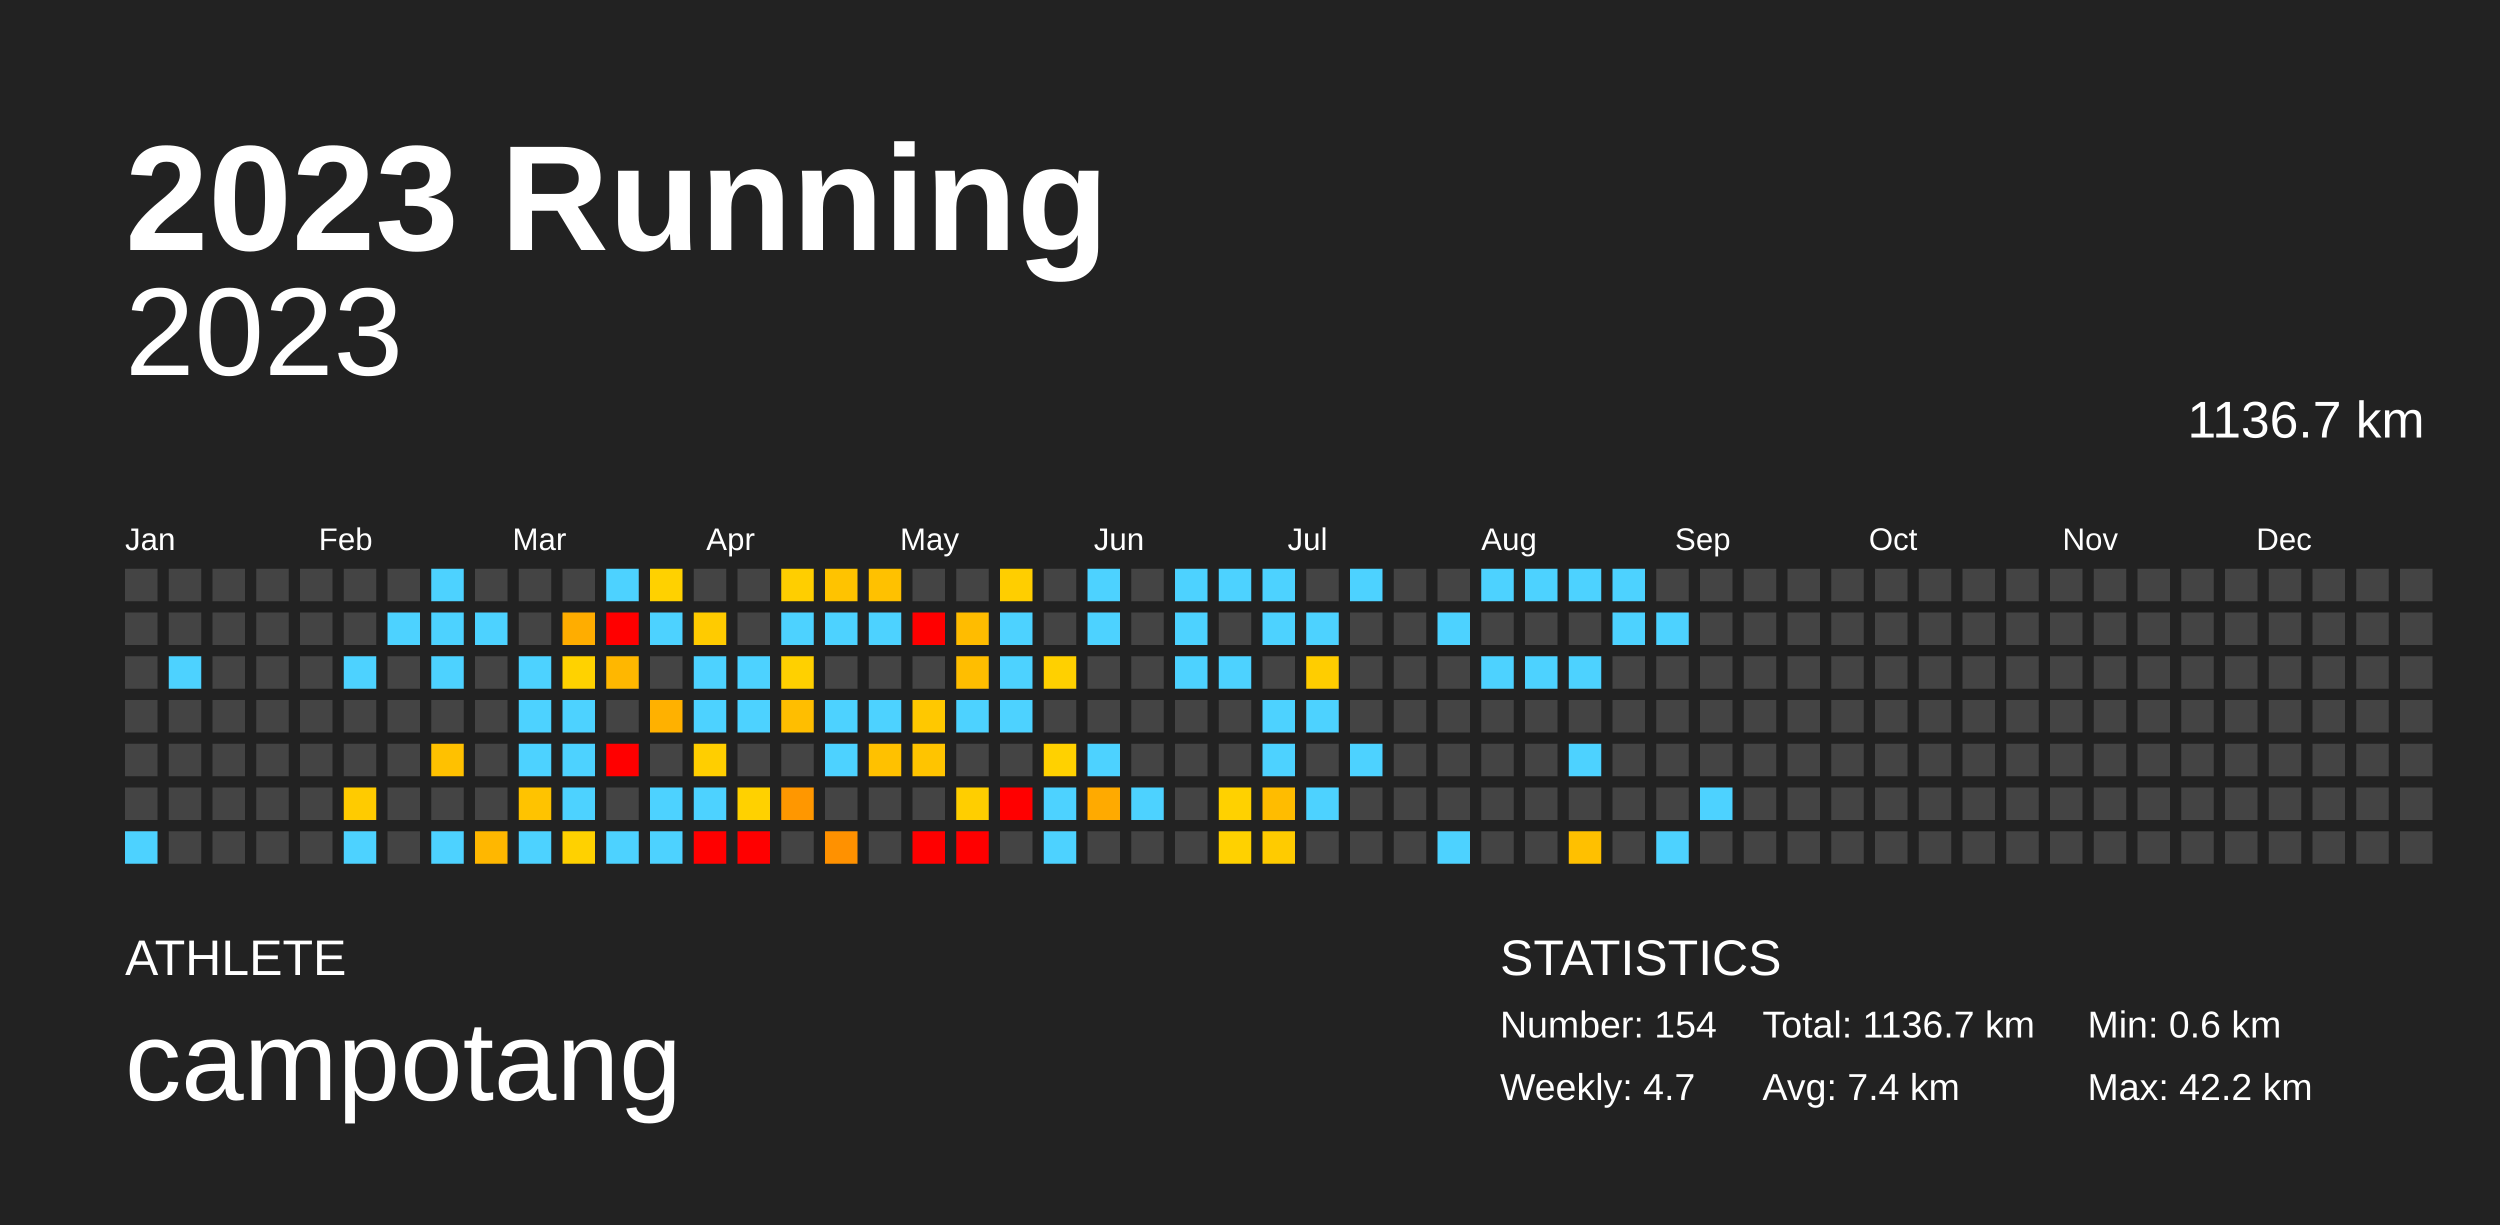
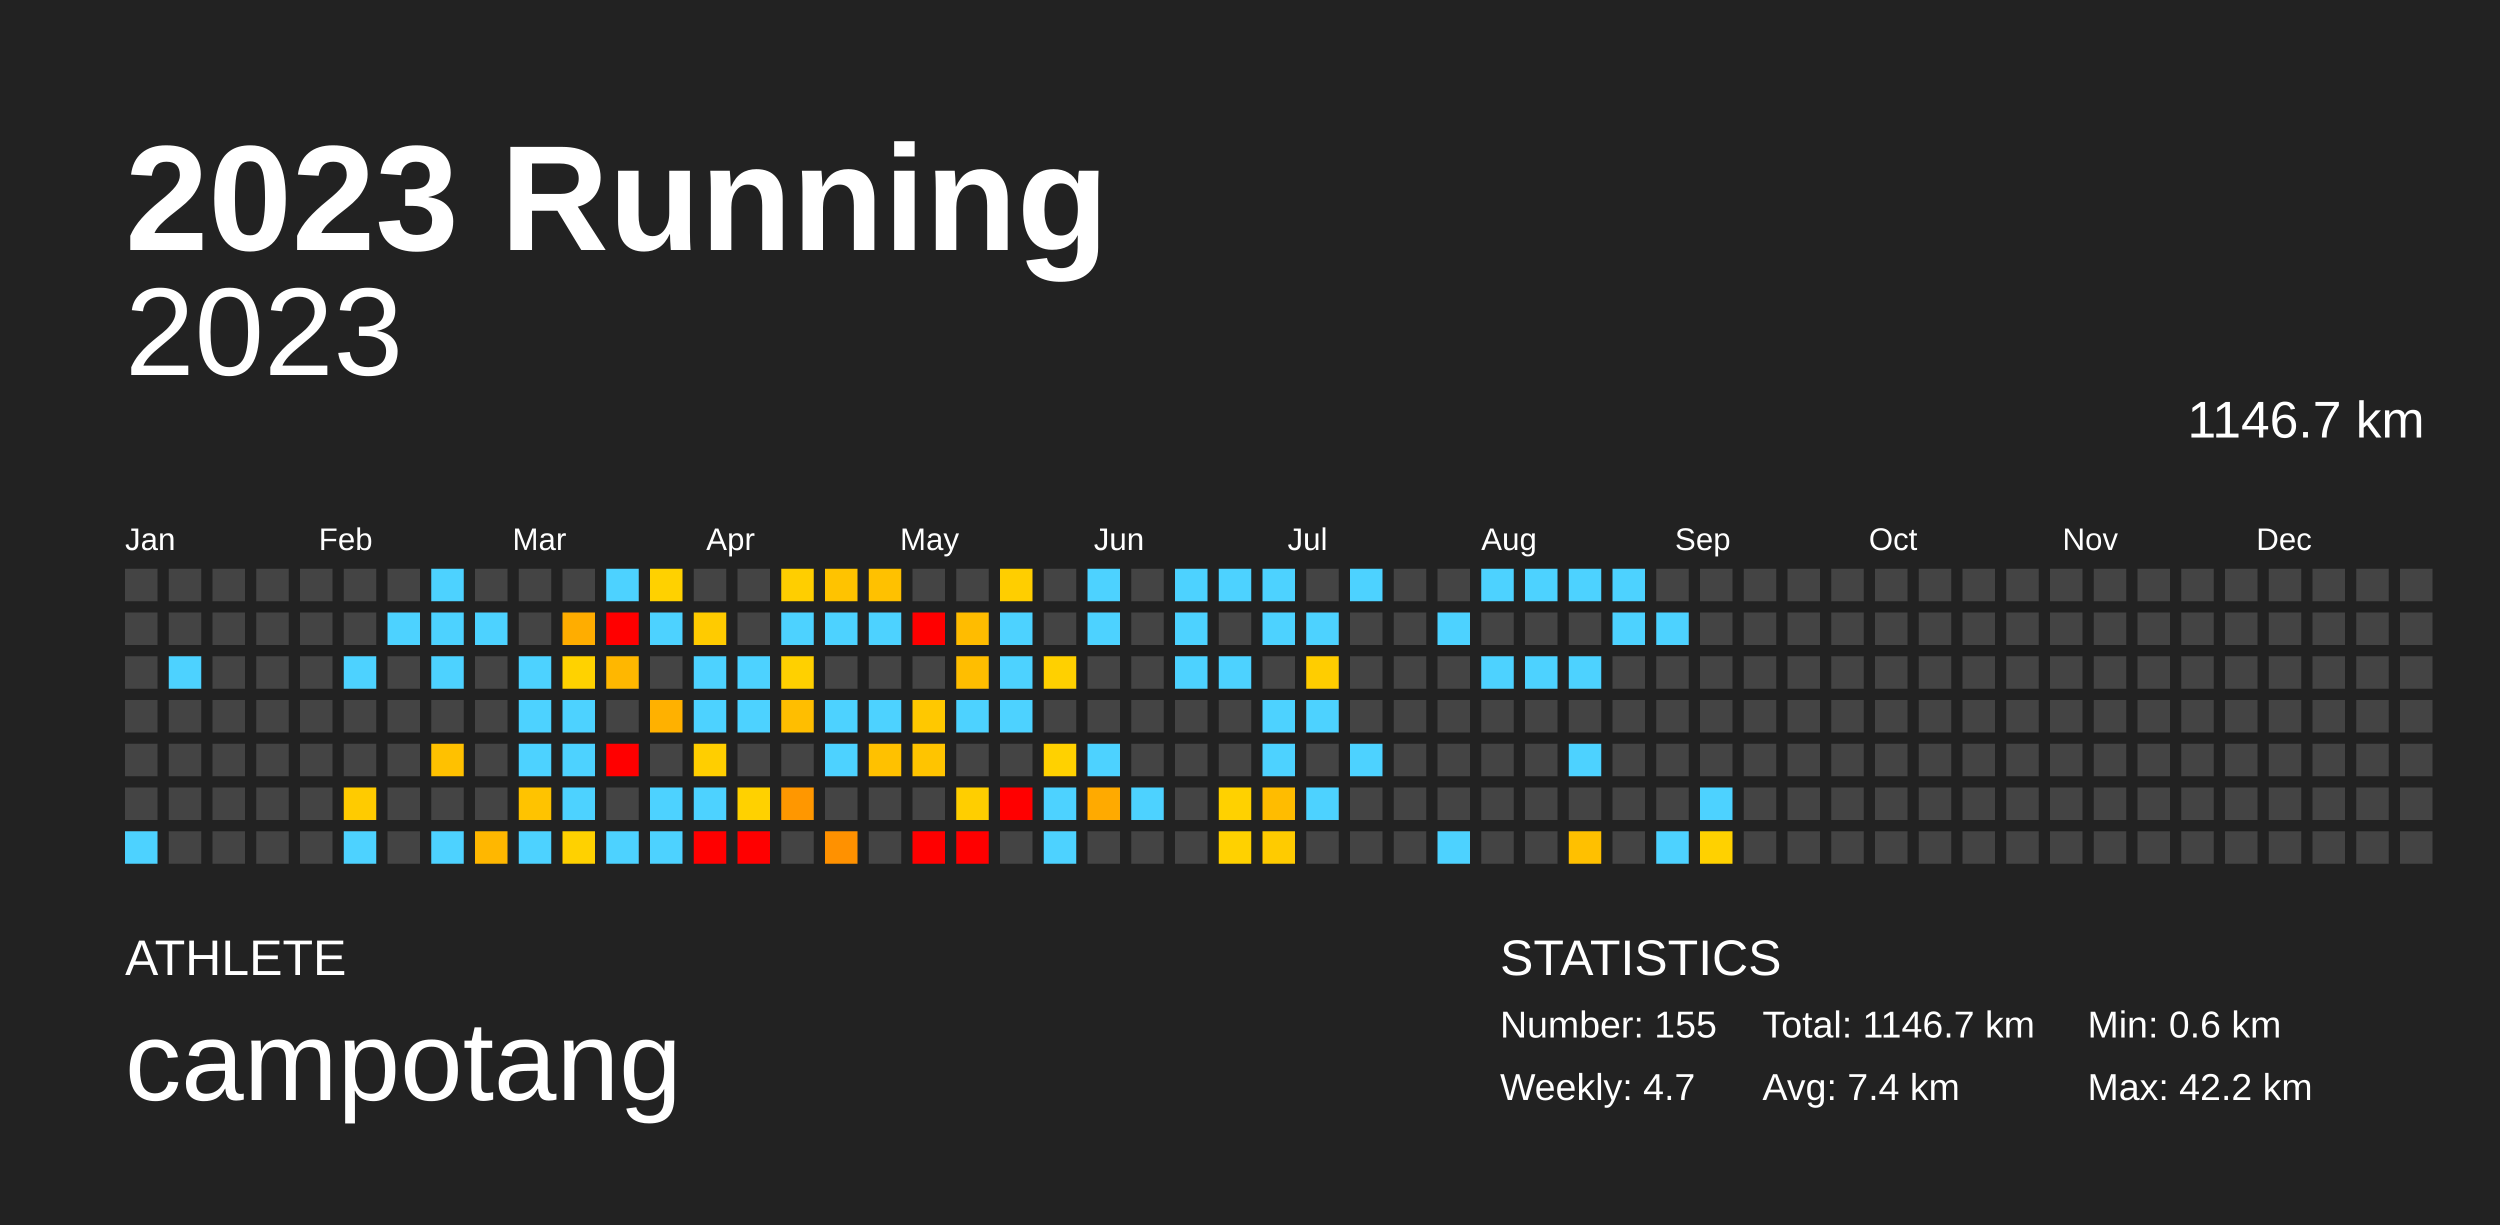
<svg xmlns="http://www.w3.org/2000/svg" baseProfile="full" height="98mm" version="1.1" viewBox="0,0,200,98" width="200mm">
  <defs />
  <rect fill="#222222" height="98" width="200" x="0" y="0" />
  <text fill="#FFFFFF" style="font-size:12px; font-family:Arial; font-weight:bold;" x="10" y="20">2023 Running</text>
  <text fill="#FFFFFF" style="font-size:4px; font-family:Arial" x="10" y="78">ATHLETE</text>
  <text fill="#FFFFFF" style="font-size:9px; font-family:Arial" x="10" y="88">campotang</text>
  <text fill="#FFFFFF" style="font-size:4px; font-family:Arial" x="120" y="78">STATISTICS</text>
-   <text fill="#FFFFFF" style="font-size:3px; font-family:Arial" x="120" y="83">Number: 154</text>
+   <text fill="#FFFFFF" style="font-size:3px; font-family:Arial" x="120" y="83">Number: 155</text>
  <text fill="#FFFFFF" style="font-size:3px; font-family:Arial" x="120" y="88">Weekly: 4.7</text>
-   <text fill="#FFFFFF" style="font-size:3px; font-family:Arial" x="141" y="83">Total: 1136.7 km</text>
+   <text fill="#FFFFFF" style="font-size:3px; font-family:Arial" x="141" y="83">Total: 1146.7 km</text>
  <text fill="#FFFFFF" style="font-size:3px; font-family:Arial" x="141" y="88">Avg: 7.4 km</text>
  <text fill="#FFFFFF" style="font-size:3px; font-family:Arial" x="167" y="83">Min: 0.6 km</text>
  <text fill="#FFFFFF" style="font-size:3px; font-family:Arial" x="167" y="88">Max: 42.2 km</text>
  <text alignment-baseline="hanging" fill="#FFFFFF" style="font-size:10.0px; font-family:Arial;" x="10" y="30">2023</text>
-   <text alignment-baseline="hanging" fill="#FFFFFF" style="font-size:4.125px; font-family:Arial;" x="175" y="35">1136.7 km</text>
+   <text alignment-baseline="hanging" fill="#FFFFFF" style="font-size:4.125px; font-family:Arial;" x="175" y="35">1146.7 km</text>
  <text fill="#FFFFFF" style="font-size:2.5px; font-family:Arial" x="10.0" y="44">Jan</text>
  <text fill="#FFFFFF" style="font-size:2.5px; font-family:Arial" x="25.5" y="44">Feb</text>
  <text fill="#FFFFFF" style="font-size:2.5px; font-family:Arial" x="41.0" y="44">Mar</text>
  <text fill="#FFFFFF" style="font-size:2.5px; font-family:Arial" x="56.5" y="44">Apr</text>
  <text fill="#FFFFFF" style="font-size:2.5px; font-family:Arial" x="72.0" y="44">May</text>
  <text fill="#FFFFFF" style="font-size:2.5px; font-family:Arial" x="87.5" y="44">Jun</text>
  <text fill="#FFFFFF" style="font-size:2.5px; font-family:Arial" x="103.0" y="44">Jul</text>
  <text fill="#FFFFFF" style="font-size:2.5px; font-family:Arial" x="118.5" y="44">Aug</text>
  <text fill="#FFFFFF" style="font-size:2.5px; font-family:Arial" x="134.0" y="44">Sep</text>
  <text fill="#FFFFFF" style="font-size:2.5px; font-family:Arial" x="149.5" y="44">Oct</text>
  <text fill="#FFFFFF" style="font-size:2.5px; font-family:Arial" x="165.0" y="44">Nov</text>
  <text fill="#FFFFFF" style="font-size:2.5px; font-family:Arial" x="180.5" y="44">Dec</text>
  <rect fill="#444444" height="2.6" width="2.6" x="10.0" y="45.5" />
  <rect fill="#444444" height="2.6" width="2.6" x="10.0" y="49.0" />
  <rect fill="#444444" height="2.6" width="2.6" x="10.0" y="52.5" />
  <rect fill="#444444" height="2.6" width="2.6" x="10.0" y="56.0" />
  <rect fill="#444444" height="2.6" width="2.6" x="10.0" y="59.5" />
  <rect fill="#444444" height="2.6" width="2.6" x="10.0" y="63.0" />
  <rect fill="#4dd2ff" height="2.6" width="2.6" x="10.0" y="66.5" />
  <rect fill="#444444" height="2.6" width="2.6" x="13.5" y="45.5" />
  <rect fill="#444444" height="2.6" width="2.6" x="13.5" y="49.0" />
  <rect fill="#4dd2ff" height="2.6" width="2.6" x="13.5" y="52.5" />
  <rect fill="#444444" height="2.6" width="2.6" x="13.5" y="56.0" />
  <rect fill="#444444" height="2.6" width="2.6" x="13.5" y="59.5" />
  <rect fill="#444444" height="2.6" width="2.6" x="13.5" y="63.0" />
  <rect fill="#444444" height="2.6" width="2.6" x="13.5" y="66.5" />
  <rect fill="#444444" height="2.6" width="2.6" x="17.0" y="45.5" />
  <rect fill="#444444" height="2.6" width="2.6" x="17.0" y="49.0" />
  <rect fill="#444444" height="2.6" width="2.6" x="17.0" y="52.5" />
  <rect fill="#444444" height="2.6" width="2.6" x="17.0" y="56.0" />
  <rect fill="#444444" height="2.6" width="2.6" x="17.0" y="59.5" />
  <rect fill="#444444" height="2.6" width="2.6" x="17.0" y="63.0" />
  <rect fill="#444444" height="2.6" width="2.6" x="17.0" y="66.5" />
  <rect fill="#444444" height="2.6" width="2.6" x="20.5" y="45.5" />
  <rect fill="#444444" height="2.6" width="2.6" x="20.5" y="49.0" />
  <rect fill="#444444" height="2.6" width="2.6" x="20.5" y="52.5" />
  <rect fill="#444444" height="2.6" width="2.6" x="20.5" y="56.0" />
  <rect fill="#444444" height="2.6" width="2.6" x="20.5" y="59.5" />
  <rect fill="#444444" height="2.6" width="2.6" x="20.5" y="63.0" />
  <rect fill="#444444" height="2.6" width="2.6" x="20.5" y="66.5" />
  <rect fill="#444444" height="2.6" width="2.6" x="24.0" y="45.5" />
  <rect fill="#444444" height="2.6" width="2.6" x="24.0" y="49.0" />
  <rect fill="#444444" height="2.6" width="2.6" x="24.0" y="52.5" />
  <rect fill="#444444" height="2.6" width="2.6" x="24.0" y="56.0" />
  <rect fill="#444444" height="2.6" width="2.6" x="24.0" y="59.5" />
  <rect fill="#444444" height="2.6" width="2.6" x="24.0" y="63.0" />
  <rect fill="#444444" height="2.6" width="2.6" x="24.0" y="66.5" />
  <rect fill="#444444" height="2.6" width="2.6" x="27.5" y="45.5" />
  <rect fill="#444444" height="2.6" width="2.6" x="27.5" y="49.0" />
  <rect fill="#4dd2ff" height="2.6" width="2.6" x="27.5" y="52.5" />
  <rect fill="#444444" height="2.6" width="2.6" x="27.5" y="56.0" />
  <rect fill="#444444" height="2.6" width="2.6" x="27.5" y="59.5" />
  <rect fill="#ffcb00" height="2.6" width="2.6" x="27.5" y="63.0" />
  <rect fill="#4dd2ff" height="2.6" width="2.6" x="27.5" y="66.5" />
  <rect fill="#444444" height="2.6" width="2.6" x="31.0" y="45.5" />
  <rect fill="#4dd2ff" height="2.6" width="2.6" x="31.0" y="49.0" />
  <rect fill="#444444" height="2.6" width="2.6" x="31.0" y="52.5" />
  <rect fill="#444444" height="2.6" width="2.6" x="31.0" y="56.0" />
  <rect fill="#444444" height="2.6" width="2.6" x="31.0" y="59.5" />
  <rect fill="#444444" height="2.6" width="2.6" x="31.0" y="63.0" />
  <rect fill="#444444" height="2.6" width="2.6" x="31.0" y="66.5" />
  <rect fill="#4dd2ff" height="2.6" width="2.6" x="34.5" y="45.5" />
  <rect fill="#4dd2ff" height="2.6" width="2.6" x="34.5" y="49.0" />
  <rect fill="#4dd2ff" height="2.6" width="2.6" x="34.5" y="52.5" />
  <rect fill="#444444" height="2.6" width="2.6" x="34.5" y="56.0" />
  <rect fill="#ffc100" height="2.6" width="2.6" x="34.5" y="59.5" />
  <rect fill="#444444" height="2.6" width="2.6" x="34.5" y="63.0" />
  <rect fill="#4dd2ff" height="2.6" width="2.6" x="34.5" y="66.5" />
  <rect fill="#444444" height="2.6" width="2.6" x="38.0" y="45.5" />
  <rect fill="#4dd2ff" height="2.6" width="2.6" x="38.0" y="49.0" />
  <rect fill="#444444" height="2.6" width="2.6" x="38.0" y="52.5" />
  <rect fill="#444444" height="2.6" width="2.6" x="38.0" y="56.0" />
  <rect fill="#444444" height="2.6" width="2.6" x="38.0" y="59.5" />
  <rect fill="#444444" height="2.6" width="2.6" x="38.0" y="63.0" />
  <rect fill="#ffb700" height="2.6" width="2.6" x="38.0" y="66.5" />
  <rect fill="#444444" height="2.6" width="2.6" x="41.5" y="45.5" />
  <rect fill="#444444" height="2.6" width="2.6" x="41.5" y="49.0" />
  <rect fill="#4dd2ff" height="2.6" width="2.6" x="41.5" y="52.5" />
  <rect fill="#4dd2ff" height="2.6" width="2.6" x="41.5" y="56.0" />
  <rect fill="#4dd2ff" height="2.6" width="2.6" x="41.5" y="59.5" />
  <rect fill="#ffc300" height="2.6" width="2.6" x="41.5" y="63.0" />
  <rect fill="#4dd2ff" height="2.6" width="2.6" x="41.5" y="66.5" />
  <rect fill="#444444" height="2.6" width="2.6" x="45.0" y="45.5" />
  <rect fill="#ffad00" height="2.6" width="2.6" x="45.0" y="49.0" />
  <rect fill="#ffd200" height="2.6" width="2.6" x="45.0" y="52.5" />
  <rect fill="#4dd2ff" height="2.6" width="2.6" x="45.0" y="56.0" />
  <rect fill="#4dd2ff" height="2.6" width="2.6" x="45.0" y="59.5" />
  <rect fill="#4dd2ff" height="2.6" width="2.6" x="45.0" y="63.0" />
  <rect fill="#ffd100" height="2.6" width="2.6" x="45.0" y="66.5" />
  <rect fill="#4dd2ff" height="2.6" width="2.6" x="48.5" y="45.5" />
  <rect fill="red" height="2.6" width="2.6" x="48.5" y="49.0" />
  <rect fill="#ffb700" height="2.6" width="2.6" x="48.5" y="52.5" />
  <rect fill="#444444" height="2.6" width="2.6" x="48.5" y="56.0" />
  <rect fill="red" height="2.6" width="2.6" x="48.5" y="59.5" />
  <rect fill="#444444" height="2.6" width="2.6" x="48.5" y="63.0" />
  <rect fill="#4dd2ff" height="2.6" width="2.6" x="48.5" y="66.5" />
  <rect fill="#ffd100" height="2.6" width="2.6" x="52.0" y="45.5" />
  <rect fill="#4dd2ff" height="2.6" width="2.6" x="52.0" y="49.0" />
  <rect fill="#444444" height="2.6" width="2.6" x="52.0" y="52.5" />
  <rect fill="#ffb100" height="2.6" width="2.6" x="52.0" y="56.0" />
  <rect fill="#444444" height="2.6" width="2.6" x="52.0" y="59.5" />
  <rect fill="#4dd2ff" height="2.6" width="2.6" x="52.0" y="63.0" />
  <rect fill="#4dd2ff" height="2.6" width="2.6" x="52.0" y="66.5" />
  <rect fill="#444444" height="2.6" width="2.6" x="55.5" y="45.5" />
  <rect fill="#ffcb00" height="2.6" width="2.6" x="55.5" y="49.0" />
  <rect fill="#4dd2ff" height="2.6" width="2.6" x="55.5" y="52.5" />
  <rect fill="#4dd2ff" height="2.6" width="2.6" x="55.5" y="56.0" />
  <rect fill="#ffce00" height="2.6" width="2.6" x="55.5" y="59.5" />
  <rect fill="#4dd2ff" height="2.6" width="2.6" x="55.5" y="63.0" />
  <rect fill="red" height="2.6" width="2.6" x="55.5" y="66.5" />
  <rect fill="#444444" height="2.6" width="2.6" x="59.0" y="45.5" />
  <rect fill="#444444" height="2.6" width="2.6" x="59.0" y="49.0" />
  <rect fill="#4dd2ff" height="2.6" width="2.6" x="59.0" y="52.5" />
  <rect fill="#4dd2ff" height="2.6" width="2.6" x="59.0" y="56.0" />
  <rect fill="#444444" height="2.6" width="2.6" x="59.0" y="59.5" />
  <rect fill="#ffd100" height="2.6" width="2.6" x="59.0" y="63.0" />
  <rect fill="red" height="2.6" width="2.6" x="59.0" y="66.5" />
  <rect fill="#ffce00" height="2.6" width="2.6" x="62.5" y="45.5" />
  <rect fill="#4dd2ff" height="2.6" width="2.6" x="62.5" y="49.0" />
  <rect fill="#ffd000" height="2.6" width="2.6" x="62.5" y="52.5" />
  <rect fill="#ffbe00" height="2.6" width="2.6" x="62.5" y="56.0" />
  <rect fill="#444444" height="2.6" width="2.6" x="62.5" y="59.5" />
  <rect fill="#ff9700" height="2.6" width="2.6" x="62.5" y="63.0" />
  <rect fill="#444444" height="2.6" width="2.6" x="62.5" y="66.5" />
  <rect fill="#ffc300" height="2.6" width="2.6" x="66.0" y="45.5" />
  <rect fill="#4dd2ff" height="2.6" width="2.6" x="66.0" y="49.0" />
  <rect fill="#444444" height="2.6" width="2.6" x="66.0" y="52.5" />
  <rect fill="#4dd2ff" height="2.6" width="2.6" x="66.0" y="56.0" />
  <rect fill="#4dd2ff" height="2.6" width="2.6" x="66.0" y="59.5" />
  <rect fill="#444444" height="2.6" width="2.6" x="66.0" y="63.0" />
  <rect fill="#ff9100" height="2.6" width="2.6" x="66.0" y="66.5" />
  <rect fill="#ffc100" height="2.6" width="2.6" x="69.5" y="45.5" />
  <rect fill="#4dd2ff" height="2.6" width="2.6" x="69.5" y="49.0" />
  <rect fill="#444444" height="2.6" width="2.6" x="69.5" y="52.5" />
  <rect fill="#4dd2ff" height="2.6" width="2.6" x="69.5" y="56.0" />
  <rect fill="#ffc100" height="2.6" width="2.6" x="69.5" y="59.5" />
  <rect fill="#444444" height="2.6" width="2.6" x="69.5" y="63.0" />
  <rect fill="#444444" height="2.6" width="2.6" x="69.5" y="66.5" />
  <rect fill="#444444" height="2.6" width="2.6" x="73.0" y="45.5" />
  <rect fill="red" height="2.6" width="2.6" x="73.0" y="49.0" />
  <rect fill="#444444" height="2.6" width="2.6" x="73.0" y="52.5" />
  <rect fill="#ffc800" height="2.6" width="2.6" x="73.0" y="56.0" />
  <rect fill="#ffc400" height="2.6" width="2.6" x="73.0" y="59.5" />
  <rect fill="#444444" height="2.6" width="2.6" x="73.0" y="63.0" />
  <rect fill="red" height="2.6" width="2.6" x="73.0" y="66.5" />
  <rect fill="#444444" height="2.6" width="2.6" x="76.5" y="45.5" />
  <rect fill="#ffbc00" height="2.6" width="2.6" x="76.5" y="49.0" />
  <rect fill="#ffbe00" height="2.6" width="2.6" x="76.5" y="52.5" />
  <rect fill="#4dd2ff" height="2.6" width="2.6" x="76.5" y="56.0" />
  <rect fill="#444444" height="2.6" width="2.6" x="76.5" y="59.5" />
  <rect fill="#ffce00" height="2.6" width="2.6" x="76.5" y="63.0" />
  <rect fill="red" height="2.6" width="2.6" x="76.5" y="66.5" />
  <rect fill="#ffce00" height="2.6" width="2.6" x="80.0" y="45.5" />
  <rect fill="#4dd2ff" height="2.6" width="2.6" x="80.0" y="49.0" />
  <rect fill="#4dd2ff" height="2.6" width="2.6" x="80.0" y="52.5" />
  <rect fill="#4dd2ff" height="2.6" width="2.6" x="80.0" y="56.0" />
  <rect fill="#444444" height="2.6" width="2.6" x="80.0" y="59.5" />
  <rect fill="red" height="2.6" width="2.6" x="80.0" y="63.0" />
  <rect fill="#444444" height="2.6" width="2.6" x="80.0" y="66.5" />
  <rect fill="#444444" height="2.6" width="2.6" x="83.5" y="45.5" />
  <rect fill="#444444" height="2.6" width="2.6" x="83.5" y="49.0" />
  <rect fill="#ffd000" height="2.6" width="2.6" x="83.5" y="52.5" />
  <rect fill="#444444" height="2.6" width="2.6" x="83.5" y="56.0" />
  <rect fill="#ffd100" height="2.6" width="2.6" x="83.5" y="59.5" />
  <rect fill="#4dd2ff" height="2.6" width="2.6" x="83.5" y="63.0" />
  <rect fill="#4dd2ff" height="2.6" width="2.6" x="83.5" y="66.5" />
  <rect fill="#4dd2ff" height="2.6" width="2.6" x="87.0" y="45.5" />
  <rect fill="#4dd2ff" height="2.6" width="2.6" x="87.0" y="49.0" />
  <rect fill="#444444" height="2.6" width="2.6" x="87.0" y="52.5" />
  <rect fill="#444444" height="2.6" width="2.6" x="87.0" y="56.0" />
  <rect fill="#4dd2ff" height="2.6" width="2.6" x="87.0" y="59.5" />
  <rect fill="#ffaa00" height="2.6" width="2.6" x="87.0" y="63.0" />
  <rect fill="#444444" height="2.6" width="2.6" x="87.0" y="66.5" />
  <rect fill="#444444" height="2.6" width="2.6" x="90.5" y="45.5" />
  <rect fill="#444444" height="2.6" width="2.6" x="90.5" y="49.0" />
  <rect fill="#444444" height="2.6" width="2.6" x="90.5" y="52.5" />
  <rect fill="#444444" height="2.6" width="2.6" x="90.5" y="56.0" />
  <rect fill="#444444" height="2.6" width="2.6" x="90.5" y="59.5" />
  <rect fill="#4dd2ff" height="2.6" width="2.6" x="90.5" y="63.0" />
  <rect fill="#444444" height="2.6" width="2.6" x="90.5" y="66.5" />
  <rect fill="#4dd2ff" height="2.6" width="2.6" x="94.0" y="45.5" />
  <rect fill="#4dd2ff" height="2.6" width="2.6" x="94.0" y="49.0" />
  <rect fill="#4dd2ff" height="2.6" width="2.6" x="94.0" y="52.5" />
  <rect fill="#444444" height="2.6" width="2.6" x="94.0" y="56.0" />
  <rect fill="#444444" height="2.6" width="2.6" x="94.0" y="59.5" />
  <rect fill="#444444" height="2.6" width="2.6" x="94.0" y="63.0" />
  <rect fill="#444444" height="2.6" width="2.6" x="94.0" y="66.5" />
  <rect fill="#4dd2ff" height="2.6" width="2.6" x="97.5" y="45.5" />
  <rect fill="#444444" height="2.6" width="2.6" x="97.5" y="49.0" />
  <rect fill="#4dd2ff" height="2.6" width="2.6" x="97.5" y="52.5" />
  <rect fill="#444444" height="2.6" width="2.6" x="97.5" y="56.0" />
  <rect fill="#444444" height="2.6" width="2.6" x="97.5" y="59.5" />
  <rect fill="#ffd100" height="2.6" width="2.6" x="97.5" y="63.0" />
  <rect fill="#ffd100" height="2.6" width="2.6" x="97.5" y="66.5" />
  <rect fill="#4dd2ff" height="2.6" width="2.6" x="101.0" y="45.5" />
  <rect fill="#4dd2ff" height="2.6" width="2.6" x="101.0" y="49.0" />
  <rect fill="#444444" height="2.6" width="2.6" x="101.0" y="52.5" />
  <rect fill="#4dd2ff" height="2.6" width="2.6" x="101.0" y="56.0" />
  <rect fill="#4dd2ff" height="2.6" width="2.6" x="101.0" y="59.5" />
  <rect fill="#ffbc00" height="2.6" width="2.6" x="101.0" y="63.0" />
  <rect fill="#ffcb00" height="2.6" width="2.6" x="101.0" y="66.5" />
  <rect fill="#444444" height="2.6" width="2.6" x="104.5" y="45.5" />
  <rect fill="#4dd2ff" height="2.6" width="2.6" x="104.5" y="49.0" />
  <rect fill="#ffcd00" height="2.6" width="2.6" x="104.5" y="52.5" />
  <rect fill="#4dd2ff" height="2.6" width="2.6" x="104.5" y="56.0" />
  <rect fill="#444444" height="2.6" width="2.6" x="104.5" y="59.5" />
  <rect fill="#4dd2ff" height="2.6" width="2.6" x="104.5" y="63.0" />
  <rect fill="#444444" height="2.6" width="2.6" x="104.5" y="66.5" />
  <rect fill="#4dd2ff" height="2.6" width="2.6" x="108.0" y="45.5" />
  <rect fill="#444444" height="2.6" width="2.6" x="108.0" y="49.0" />
  <rect fill="#444444" height="2.6" width="2.6" x="108.0" y="52.5" />
  <rect fill="#444444" height="2.6" width="2.6" x="108.0" y="56.0" />
  <rect fill="#4dd2ff" height="2.6" width="2.6" x="108.0" y="59.5" />
  <rect fill="#444444" height="2.6" width="2.6" x="108.0" y="63.0" />
  <rect fill="#444444" height="2.6" width="2.6" x="108.0" y="66.5" />
  <rect fill="#444444" height="2.6" width="2.6" x="111.5" y="45.5" />
  <rect fill="#444444" height="2.6" width="2.6" x="111.5" y="49.0" />
  <rect fill="#444444" height="2.6" width="2.6" x="111.5" y="52.5" />
  <rect fill="#444444" height="2.6" width="2.6" x="111.5" y="56.0" />
  <rect fill="#444444" height="2.6" width="2.6" x="111.5" y="59.5" />
  <rect fill="#444444" height="2.6" width="2.6" x="111.5" y="63.0" />
  <rect fill="#444444" height="2.6" width="2.6" x="111.5" y="66.5" />
  <rect fill="#444444" height="2.6" width="2.6" x="115.0" y="45.5" />
  <rect fill="#4dd2ff" height="2.6" width="2.6" x="115.0" y="49.0" />
  <rect fill="#444444" height="2.6" width="2.6" x="115.0" y="52.5" />
  <rect fill="#444444" height="2.6" width="2.6" x="115.0" y="56.0" />
  <rect fill="#444444" height="2.6" width="2.6" x="115.0" y="59.5" />
  <rect fill="#444444" height="2.6" width="2.6" x="115.0" y="63.0" />
  <rect fill="#4dd2ff" height="2.6" width="2.6" x="115.0" y="66.5" />
  <rect fill="#4dd2ff" height="2.6" width="2.6" x="118.5" y="45.5" />
  <rect fill="#444444" height="2.6" width="2.6" x="118.5" y="49.0" />
  <rect fill="#4dd2ff" height="2.6" width="2.6" x="118.5" y="52.5" />
  <rect fill="#444444" height="2.6" width="2.6" x="118.5" y="56.0" />
  <rect fill="#444444" height="2.6" width="2.6" x="118.5" y="59.5" />
  <rect fill="#444444" height="2.6" width="2.6" x="118.5" y="63.0" />
  <rect fill="#444444" height="2.6" width="2.6" x="118.5" y="66.5" />
  <rect fill="#4dd2ff" height="2.6" width="2.6" x="122.0" y="45.5" />
  <rect fill="#444444" height="2.6" width="2.6" x="122.0" y="49.0" />
  <rect fill="#4dd2ff" height="2.6" width="2.6" x="122.0" y="52.5" />
  <rect fill="#444444" height="2.6" width="2.6" x="122.0" y="56.0" />
  <rect fill="#444444" height="2.6" width="2.6" x="122.0" y="59.5" />
  <rect fill="#444444" height="2.6" width="2.6" x="122.0" y="63.0" />
  <rect fill="#444444" height="2.6" width="2.6" x="122.0" y="66.5" />
  <rect fill="#4dd2ff" height="2.6" width="2.6" x="125.5" y="45.5" />
  <rect fill="#444444" height="2.6" width="2.6" x="125.5" y="49.0" />
  <rect fill="#4dd2ff" height="2.6" width="2.6" x="125.5" y="52.5" />
  <rect fill="#444444" height="2.6" width="2.6" x="125.5" y="56.0" />
  <rect fill="#4dd2ff" height="2.6" width="2.6" x="125.5" y="59.5" />
  <rect fill="#444444" height="2.6" width="2.6" x="125.5" y="63.0" />
  <rect fill="#ffc000" height="2.6" width="2.6" x="125.5" y="66.5" />
  <rect fill="#4dd2ff" height="2.6" width="2.6" x="129.0" y="45.5" />
  <rect fill="#4dd2ff" height="2.6" width="2.6" x="129.0" y="49.0" />
  <rect fill="#444444" height="2.6" width="2.6" x="129.0" y="52.5" />
  <rect fill="#444444" height="2.6" width="2.6" x="129.0" y="56.0" />
  <rect fill="#444444" height="2.6" width="2.6" x="129.0" y="59.5" />
  <rect fill="#444444" height="2.6" width="2.6" x="129.0" y="63.0" />
  <rect fill="#444444" height="2.6" width="2.6" x="129.0" y="66.5" />
  <rect fill="#444444" height="2.6" width="2.6" x="132.5" y="45.5" />
  <rect fill="#4dd2ff" height="2.6" width="2.6" x="132.5" y="49.0" />
  <rect fill="#444444" height="2.6" width="2.6" x="132.5" y="52.5" />
  <rect fill="#444444" height="2.6" width="2.6" x="132.5" y="56.0" />
  <rect fill="#444444" height="2.6" width="2.6" x="132.5" y="59.5" />
  <rect fill="#444444" height="2.6" width="2.6" x="132.5" y="63.0" />
  <rect fill="#4dd2ff" height="2.6" width="2.6" x="132.5" y="66.5" />
  <rect fill="#444444" height="2.6" width="2.6" x="136.0" y="45.5" />
  <rect fill="#444444" height="2.6" width="2.6" x="136.0" y="49.0" />
  <rect fill="#444444" height="2.6" width="2.6" x="136.0" y="52.5" />
  <rect fill="#444444" height="2.6" width="2.6" x="136.0" y="56.0" />
  <rect fill="#444444" height="2.6" width="2.6" x="136.0" y="59.5" />
  <rect fill="#4dd2ff" height="2.6" width="2.6" x="136.0" y="63.0" />
-   <rect fill="#444444" height="2.6" width="2.6" x="136.0" y="66.5" />
+   <rect fill="#ffd100" height="2.6" width="2.6" x="136.0" y="66.5" />
  <rect fill="#444444" height="2.6" width="2.6" x="139.5" y="45.5" />
  <rect fill="#444444" height="2.6" width="2.6" x="139.5" y="49.0" />
  <rect fill="#444444" height="2.6" width="2.6" x="139.5" y="52.5" />
  <rect fill="#444444" height="2.6" width="2.6" x="139.5" y="56.0" />
  <rect fill="#444444" height="2.6" width="2.6" x="139.5" y="59.5" />
  <rect fill="#444444" height="2.6" width="2.6" x="139.5" y="63.0" />
  <rect fill="#444444" height="2.6" width="2.6" x="139.5" y="66.5" />
  <rect fill="#444444" height="2.6" width="2.6" x="143.0" y="45.5" />
  <rect fill="#444444" height="2.6" width="2.6" x="143.0" y="49.0" />
  <rect fill="#444444" height="2.6" width="2.6" x="143.0" y="52.5" />
  <rect fill="#444444" height="2.6" width="2.6" x="143.0" y="56.0" />
  <rect fill="#444444" height="2.6" width="2.6" x="143.0" y="59.5" />
  <rect fill="#444444" height="2.6" width="2.6" x="143.0" y="63.0" />
  <rect fill="#444444" height="2.6" width="2.6" x="143.0" y="66.5" />
  <rect fill="#444444" height="2.6" width="2.6" x="146.5" y="45.5" />
  <rect fill="#444444" height="2.6" width="2.6" x="146.5" y="49.0" />
  <rect fill="#444444" height="2.6" width="2.6" x="146.5" y="52.5" />
  <rect fill="#444444" height="2.6" width="2.6" x="146.5" y="56.0" />
  <rect fill="#444444" height="2.6" width="2.6" x="146.5" y="59.5" />
  <rect fill="#444444" height="2.6" width="2.6" x="146.5" y="63.0" />
  <rect fill="#444444" height="2.6" width="2.6" x="146.5" y="66.5" />
  <rect fill="#444444" height="2.6" width="2.6" x="150.0" y="45.5" />
  <rect fill="#444444" height="2.6" width="2.6" x="150.0" y="49.0" />
  <rect fill="#444444" height="2.6" width="2.6" x="150.0" y="52.5" />
  <rect fill="#444444" height="2.6" width="2.6" x="150.0" y="56.0" />
  <rect fill="#444444" height="2.6" width="2.6" x="150.0" y="59.5" />
  <rect fill="#444444" height="2.6" width="2.6" x="150.0" y="63.0" />
  <rect fill="#444444" height="2.6" width="2.6" x="150.0" y="66.5" />
  <rect fill="#444444" height="2.6" width="2.6" x="153.5" y="45.5" />
  <rect fill="#444444" height="2.6" width="2.6" x="153.5" y="49.0" />
  <rect fill="#444444" height="2.6" width="2.6" x="153.5" y="52.5" />
  <rect fill="#444444" height="2.6" width="2.6" x="153.5" y="56.0" />
  <rect fill="#444444" height="2.6" width="2.6" x="153.5" y="59.5" />
  <rect fill="#444444" height="2.6" width="2.6" x="153.5" y="63.0" />
  <rect fill="#444444" height="2.6" width="2.6" x="153.5" y="66.5" />
  <rect fill="#444444" height="2.6" width="2.6" x="157.0" y="45.5" />
  <rect fill="#444444" height="2.6" width="2.6" x="157.0" y="49.0" />
  <rect fill="#444444" height="2.6" width="2.6" x="157.0" y="52.5" />
  <rect fill="#444444" height="2.6" width="2.6" x="157.0" y="56.0" />
  <rect fill="#444444" height="2.6" width="2.6" x="157.0" y="59.5" />
  <rect fill="#444444" height="2.6" width="2.6" x="157.0" y="63.0" />
  <rect fill="#444444" height="2.6" width="2.6" x="157.0" y="66.5" />
  <rect fill="#444444" height="2.6" width="2.6" x="160.5" y="45.5" />
  <rect fill="#444444" height="2.6" width="2.6" x="160.5" y="49.0" />
  <rect fill="#444444" height="2.6" width="2.6" x="160.5" y="52.5" />
  <rect fill="#444444" height="2.6" width="2.6" x="160.5" y="56.0" />
  <rect fill="#444444" height="2.6" width="2.6" x="160.5" y="59.5" />
  <rect fill="#444444" height="2.6" width="2.6" x="160.5" y="63.0" />
  <rect fill="#444444" height="2.6" width="2.6" x="160.5" y="66.5" />
  <rect fill="#444444" height="2.6" width="2.6" x="164.0" y="45.5" />
  <rect fill="#444444" height="2.6" width="2.6" x="164.0" y="49.0" />
  <rect fill="#444444" height="2.6" width="2.6" x="164.0" y="52.5" />
  <rect fill="#444444" height="2.6" width="2.6" x="164.0" y="56.0" />
  <rect fill="#444444" height="2.6" width="2.6" x="164.0" y="59.5" />
  <rect fill="#444444" height="2.6" width="2.6" x="164.0" y="63.0" />
  <rect fill="#444444" height="2.6" width="2.6" x="164.0" y="66.5" />
  <rect fill="#444444" height="2.6" width="2.6" x="167.5" y="45.5" />
  <rect fill="#444444" height="2.6" width="2.6" x="167.5" y="49.0" />
  <rect fill="#444444" height="2.6" width="2.6" x="167.5" y="52.5" />
  <rect fill="#444444" height="2.6" width="2.6" x="167.5" y="56.0" />
  <rect fill="#444444" height="2.6" width="2.6" x="167.5" y="59.5" />
  <rect fill="#444444" height="2.6" width="2.6" x="167.5" y="63.0" />
  <rect fill="#444444" height="2.6" width="2.6" x="167.5" y="66.5" />
  <rect fill="#444444" height="2.6" width="2.6" x="171.0" y="45.5" />
  <rect fill="#444444" height="2.6" width="2.6" x="171.0" y="49.0" />
  <rect fill="#444444" height="2.6" width="2.6" x="171.0" y="52.5" />
  <rect fill="#444444" height="2.6" width="2.6" x="171.0" y="56.0" />
  <rect fill="#444444" height="2.6" width="2.6" x="171.0" y="59.5" />
  <rect fill="#444444" height="2.6" width="2.6" x="171.0" y="63.0" />
  <rect fill="#444444" height="2.6" width="2.6" x="171.0" y="66.5" />
  <rect fill="#444444" height="2.6" width="2.6" x="174.5" y="45.5" />
  <rect fill="#444444" height="2.6" width="2.6" x="174.5" y="49.0" />
  <rect fill="#444444" height="2.6" width="2.6" x="174.5" y="52.5" />
  <rect fill="#444444" height="2.6" width="2.6" x="174.5" y="56.0" />
  <rect fill="#444444" height="2.6" width="2.6" x="174.5" y="59.5" />
  <rect fill="#444444" height="2.6" width="2.6" x="174.5" y="63.0" />
  <rect fill="#444444" height="2.6" width="2.6" x="174.5" y="66.5" />
  <rect fill="#444444" height="2.6" width="2.6" x="178.0" y="45.5" />
  <rect fill="#444444" height="2.6" width="2.6" x="178.0" y="49.0" />
  <rect fill="#444444" height="2.6" width="2.6" x="178.0" y="52.5" />
  <rect fill="#444444" height="2.6" width="2.6" x="178.0" y="56.0" />
  <rect fill="#444444" height="2.6" width="2.6" x="178.0" y="59.5" />
  <rect fill="#444444" height="2.6" width="2.6" x="178.0" y="63.0" />
  <rect fill="#444444" height="2.6" width="2.6" x="178.0" y="66.5" />
  <rect fill="#444444" height="2.6" width="2.6" x="181.5" y="45.5" />
  <rect fill="#444444" height="2.6" width="2.6" x="181.5" y="49.0" />
  <rect fill="#444444" height="2.6" width="2.6" x="181.5" y="52.5" />
  <rect fill="#444444" height="2.6" width="2.6" x="181.5" y="56.0" />
  <rect fill="#444444" height="2.6" width="2.6" x="181.5" y="59.5" />
  <rect fill="#444444" height="2.6" width="2.6" x="181.5" y="63.0" />
  <rect fill="#444444" height="2.6" width="2.6" x="181.5" y="66.5" />
  <rect fill="#444444" height="2.6" width="2.6" x="185.0" y="45.5" />
  <rect fill="#444444" height="2.6" width="2.6" x="185.0" y="49.0" />
  <rect fill="#444444" height="2.6" width="2.6" x="185.0" y="52.5" />
  <rect fill="#444444" height="2.6" width="2.6" x="185.0" y="56.0" />
  <rect fill="#444444" height="2.6" width="2.6" x="185.0" y="59.5" />
  <rect fill="#444444" height="2.6" width="2.6" x="185.0" y="63.0" />
  <rect fill="#444444" height="2.6" width="2.6" x="185.0" y="66.5" />
  <rect fill="#444444" height="2.6" width="2.6" x="188.5" y="45.5" />
  <rect fill="#444444" height="2.6" width="2.6" x="188.5" y="49.0" />
  <rect fill="#444444" height="2.6" width="2.6" x="188.5" y="52.5" />
  <rect fill="#444444" height="2.6" width="2.6" x="188.5" y="56.0" />
  <rect fill="#444444" height="2.6" width="2.6" x="188.5" y="59.5" />
  <rect fill="#444444" height="2.6" width="2.6" x="188.5" y="63.0" />
  <rect fill="#444444" height="2.6" width="2.6" x="188.5" y="66.5" />
  <rect fill="#444444" height="2.6" width="2.6" x="192.0" y="45.5" />
  <rect fill="#444444" height="2.6" width="2.6" x="192.0" y="49.0" />
  <rect fill="#444444" height="2.6" width="2.6" x="192.0" y="52.5" />
  <rect fill="#444444" height="2.6" width="2.6" x="192.0" y="56.0" />
  <rect fill="#444444" height="2.6" width="2.6" x="192.0" y="59.5" />
  <rect fill="#444444" height="2.6" width="2.6" x="192.0" y="63.0" />
  <rect fill="#444444" height="2.6" width="2.6" x="192.0" y="66.5" />
</svg>
